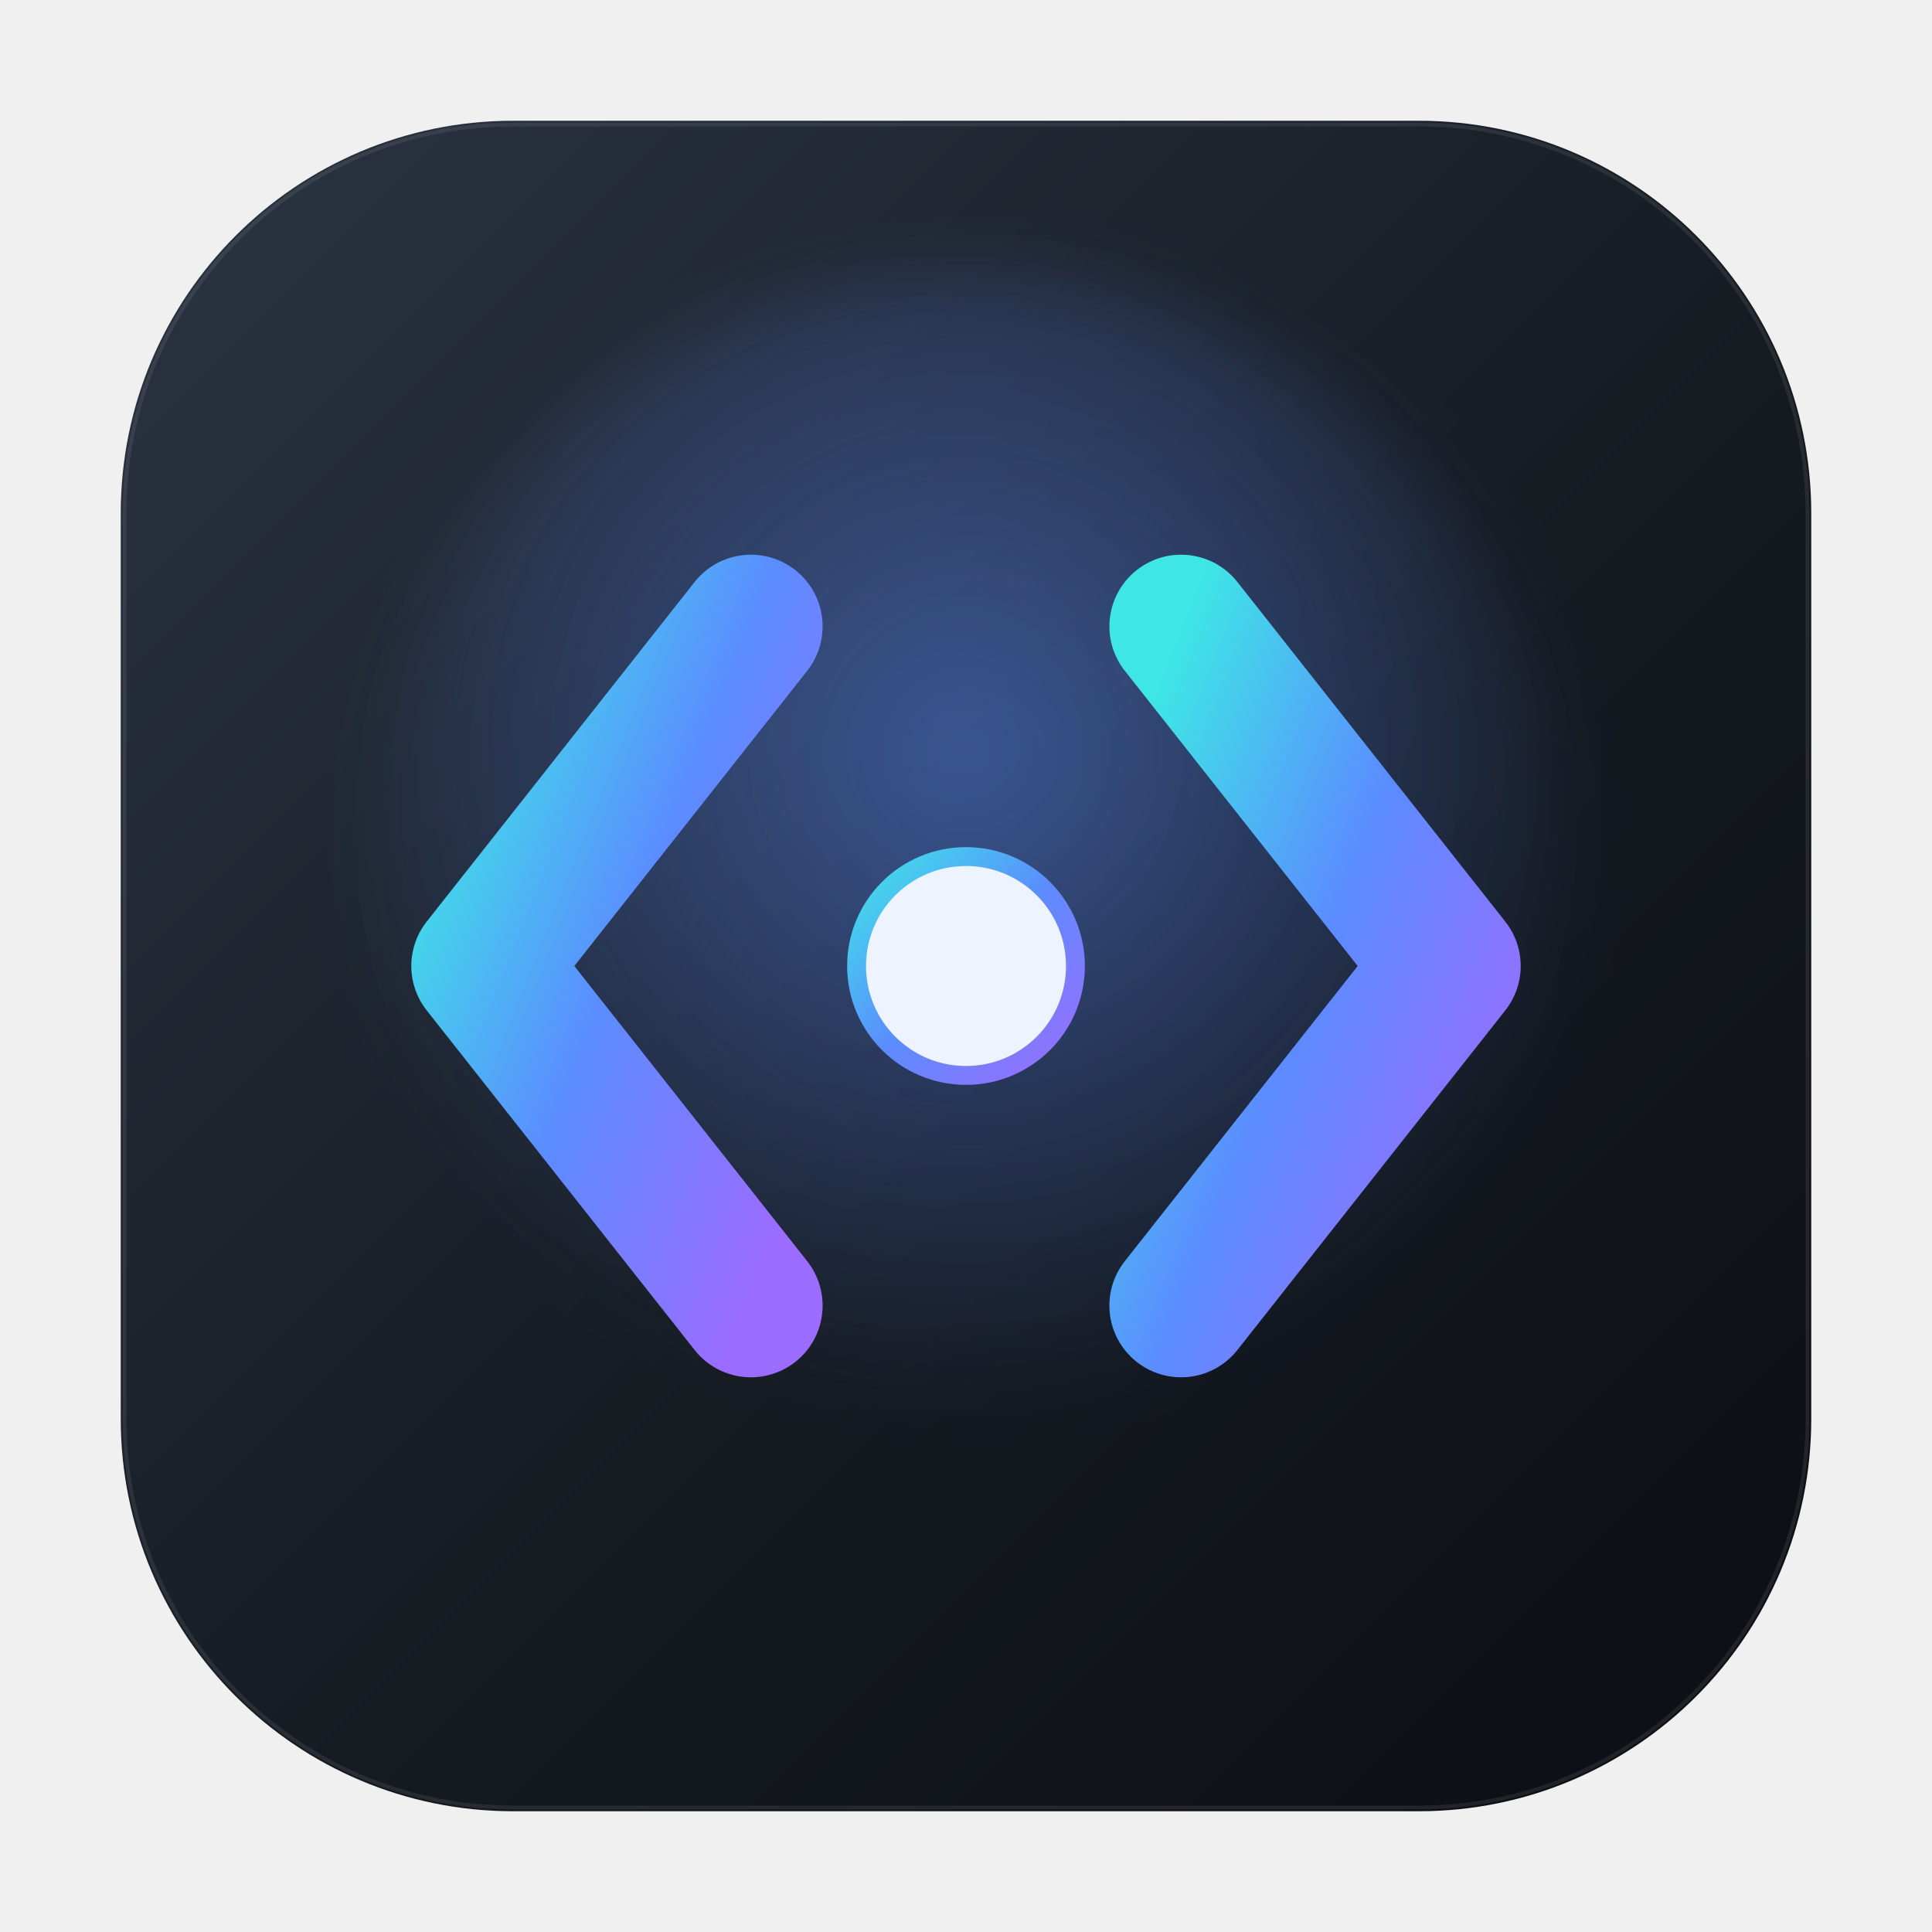
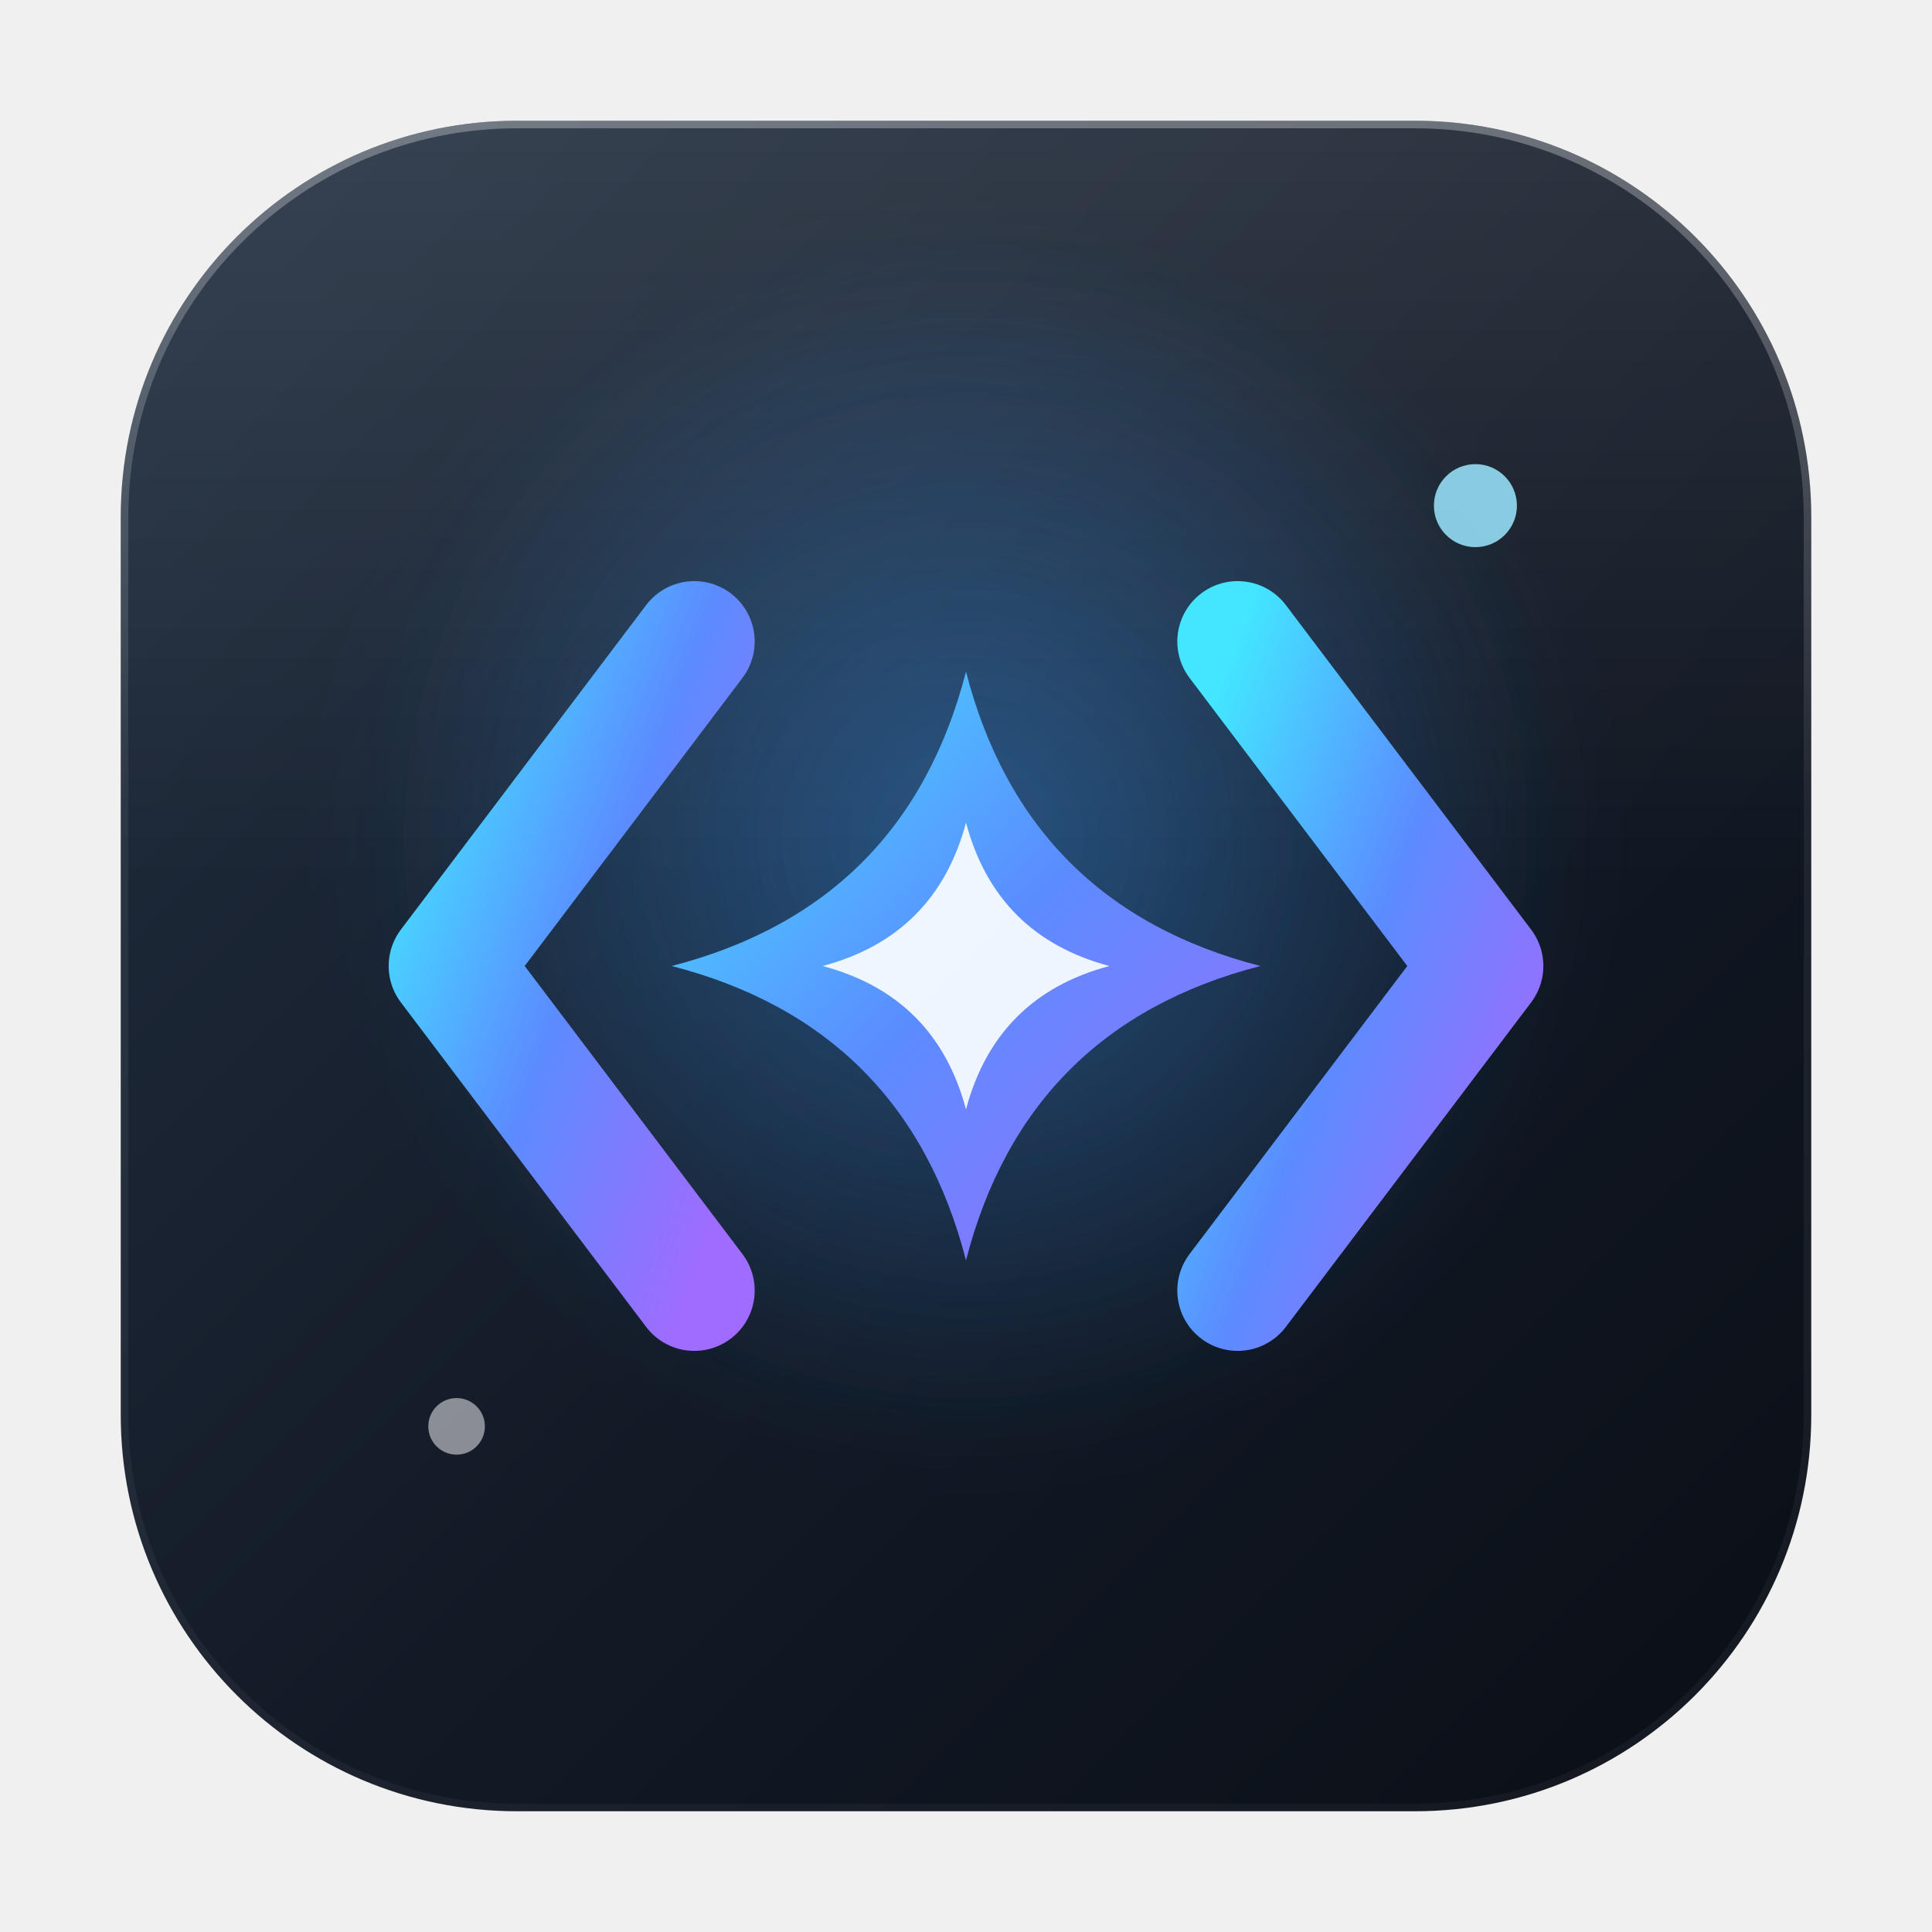
<svg xmlns="http://www.w3.org/2000/svg" width="1024" height="1024" viewBox="0 0 1024 1024">
  <defs>
    <linearGradient id="bg" x1="0" y1="0" x2="1" y2="1">
-       <stop offset="0" stop-color="#2b3442" />
-       <stop offset="0.55" stop-color="#161b22" />
-       <stop offset="1" stop-color="#0b0e13" />
+       <stop offset="0" stop-color="#223042" />
+       <stop offset="0.55" stop-color="#131a26" />
+       <stop offset="1" stop-color="#0a0e16" />
    </linearGradient>
    <linearGradient id="mark" x1="0" y1="0" x2="1" y2="1">
-       <stop offset="0" stop-color="#3ee6e6" />
+       <stop offset="0" stop-color="#43e5ff" />
      <stop offset="0.5" stop-color="#5b8cff" />
-       <stop offset="1" stop-color="#9b6cff" />
+       <stop offset="1" stop-color="#a06bff" />
    </linearGradient>
-     <radialGradient id="glow" cx="0.5" cy="0.4" r="0.55">
-       <stop offset="0" stop-color="#5b8cff" stop-opacity="0.5" />
-       <stop offset="1" stop-color="#5b8cff" stop-opacity="0" />
+     <linearGradient id="sheen" x1="0" y1="0" x2="0" y2="1">
+       <stop offset="0" stop-color="#ffffff" stop-opacity="0.10" />
+       <stop offset="0.45" stop-color="#ffffff" stop-opacity="0" />
+     </linearGradient>
+     <linearGradient id="edge" x1="0" y1="0" x2="0" y2="1">
+       <stop offset="0" stop-color="#ffffff" stop-opacity="0.30" />
+       <stop offset="0.4" stop-color="#ffffff" stop-opacity="0.06" />
+       <stop offset="1" stop-color="#ffffff" stop-opacity="0.04" />
+     </linearGradient>
+     <radialGradient id="glow" cx="0.5" cy="0.46" r="0.5">
+       <stop offset="0" stop-color="#3fa0ff" stop-opacity="0.42" />
+       <stop offset="1" stop-color="#3fa0ff" stop-opacity="0" />
    </radialGradient>
    <filter id="soft" x="-40%" y="-40%" width="180%" height="180%">
-       <feGaussianBlur stdDeviation="18" />
+       <feGaussianBlur stdDeviation="22" />
    </filter>
  </defs>
-   <rect x="64" y="64" width="896" height="896" rx="208" ry="208" fill="url(#bg)" />
-   <rect x="66" y="66" width="892" height="892" rx="206" ry="206" fill="none" stroke="#ffffff" stroke-opacity="0.08" stroke-width="2" />
-   <circle cx="512" cy="462" r="320" fill="url(#glow)" filter="url(#soft)" />
-   <g fill="none" stroke="url(#mark)" stroke-width="76" stroke-linecap="round" stroke-linejoin="round">
-     <path d="M398 332 L256 512 L398 692" />
-     <path d="M626 332 L768 512 L626 692" />
+   <rect x="64" y="64" width="896" height="896" rx="210" ry="210" fill="url(#bg)" />
+   <rect x="64" y="64" width="896" height="896" rx="210" ry="210" fill="url(#sheen)" />
+   <rect x="66" y="66" width="892" height="892" rx="208" ry="208" fill="none" stroke="url(#edge)" stroke-width="4" />
+   <circle cx="512" cy="470" r="330" fill="url(#glow)" filter="url(#soft)" />
+   <g fill="none" stroke="url(#mark)" stroke-width="64" stroke-linecap="round" stroke-linejoin="round">
+     <path d="M368 340 L238 512 L368 684" />
+     <path d="M656 340 L786 512 L656 684" />
  </g>
-   <circle cx="512" cy="512" r="58" fill="#eef4ff" />
-   <circle cx="512" cy="512" r="58" fill="none" stroke="url(#mark)" stroke-width="10" />
+   <path d="M512 356 Q544 480 668 512 Q544 544 512 668 Q480 544 356 512 Q480 480 512 356 Z" fill="url(#mark)" />
+   <path d="M512 436 Q528 496 588 512 Q528 528 512 588 Q496 528 436 512 Q496 496 512 436 Z" fill="#f4faff" fill-opacity="0.96" />
+   <circle cx="782" cy="268" r="22" fill="#9be7ff" fill-opacity="0.85" />
+   <circle cx="242" cy="756" r="15" fill="#ffffff" fill-opacity="0.5" />
</svg>
